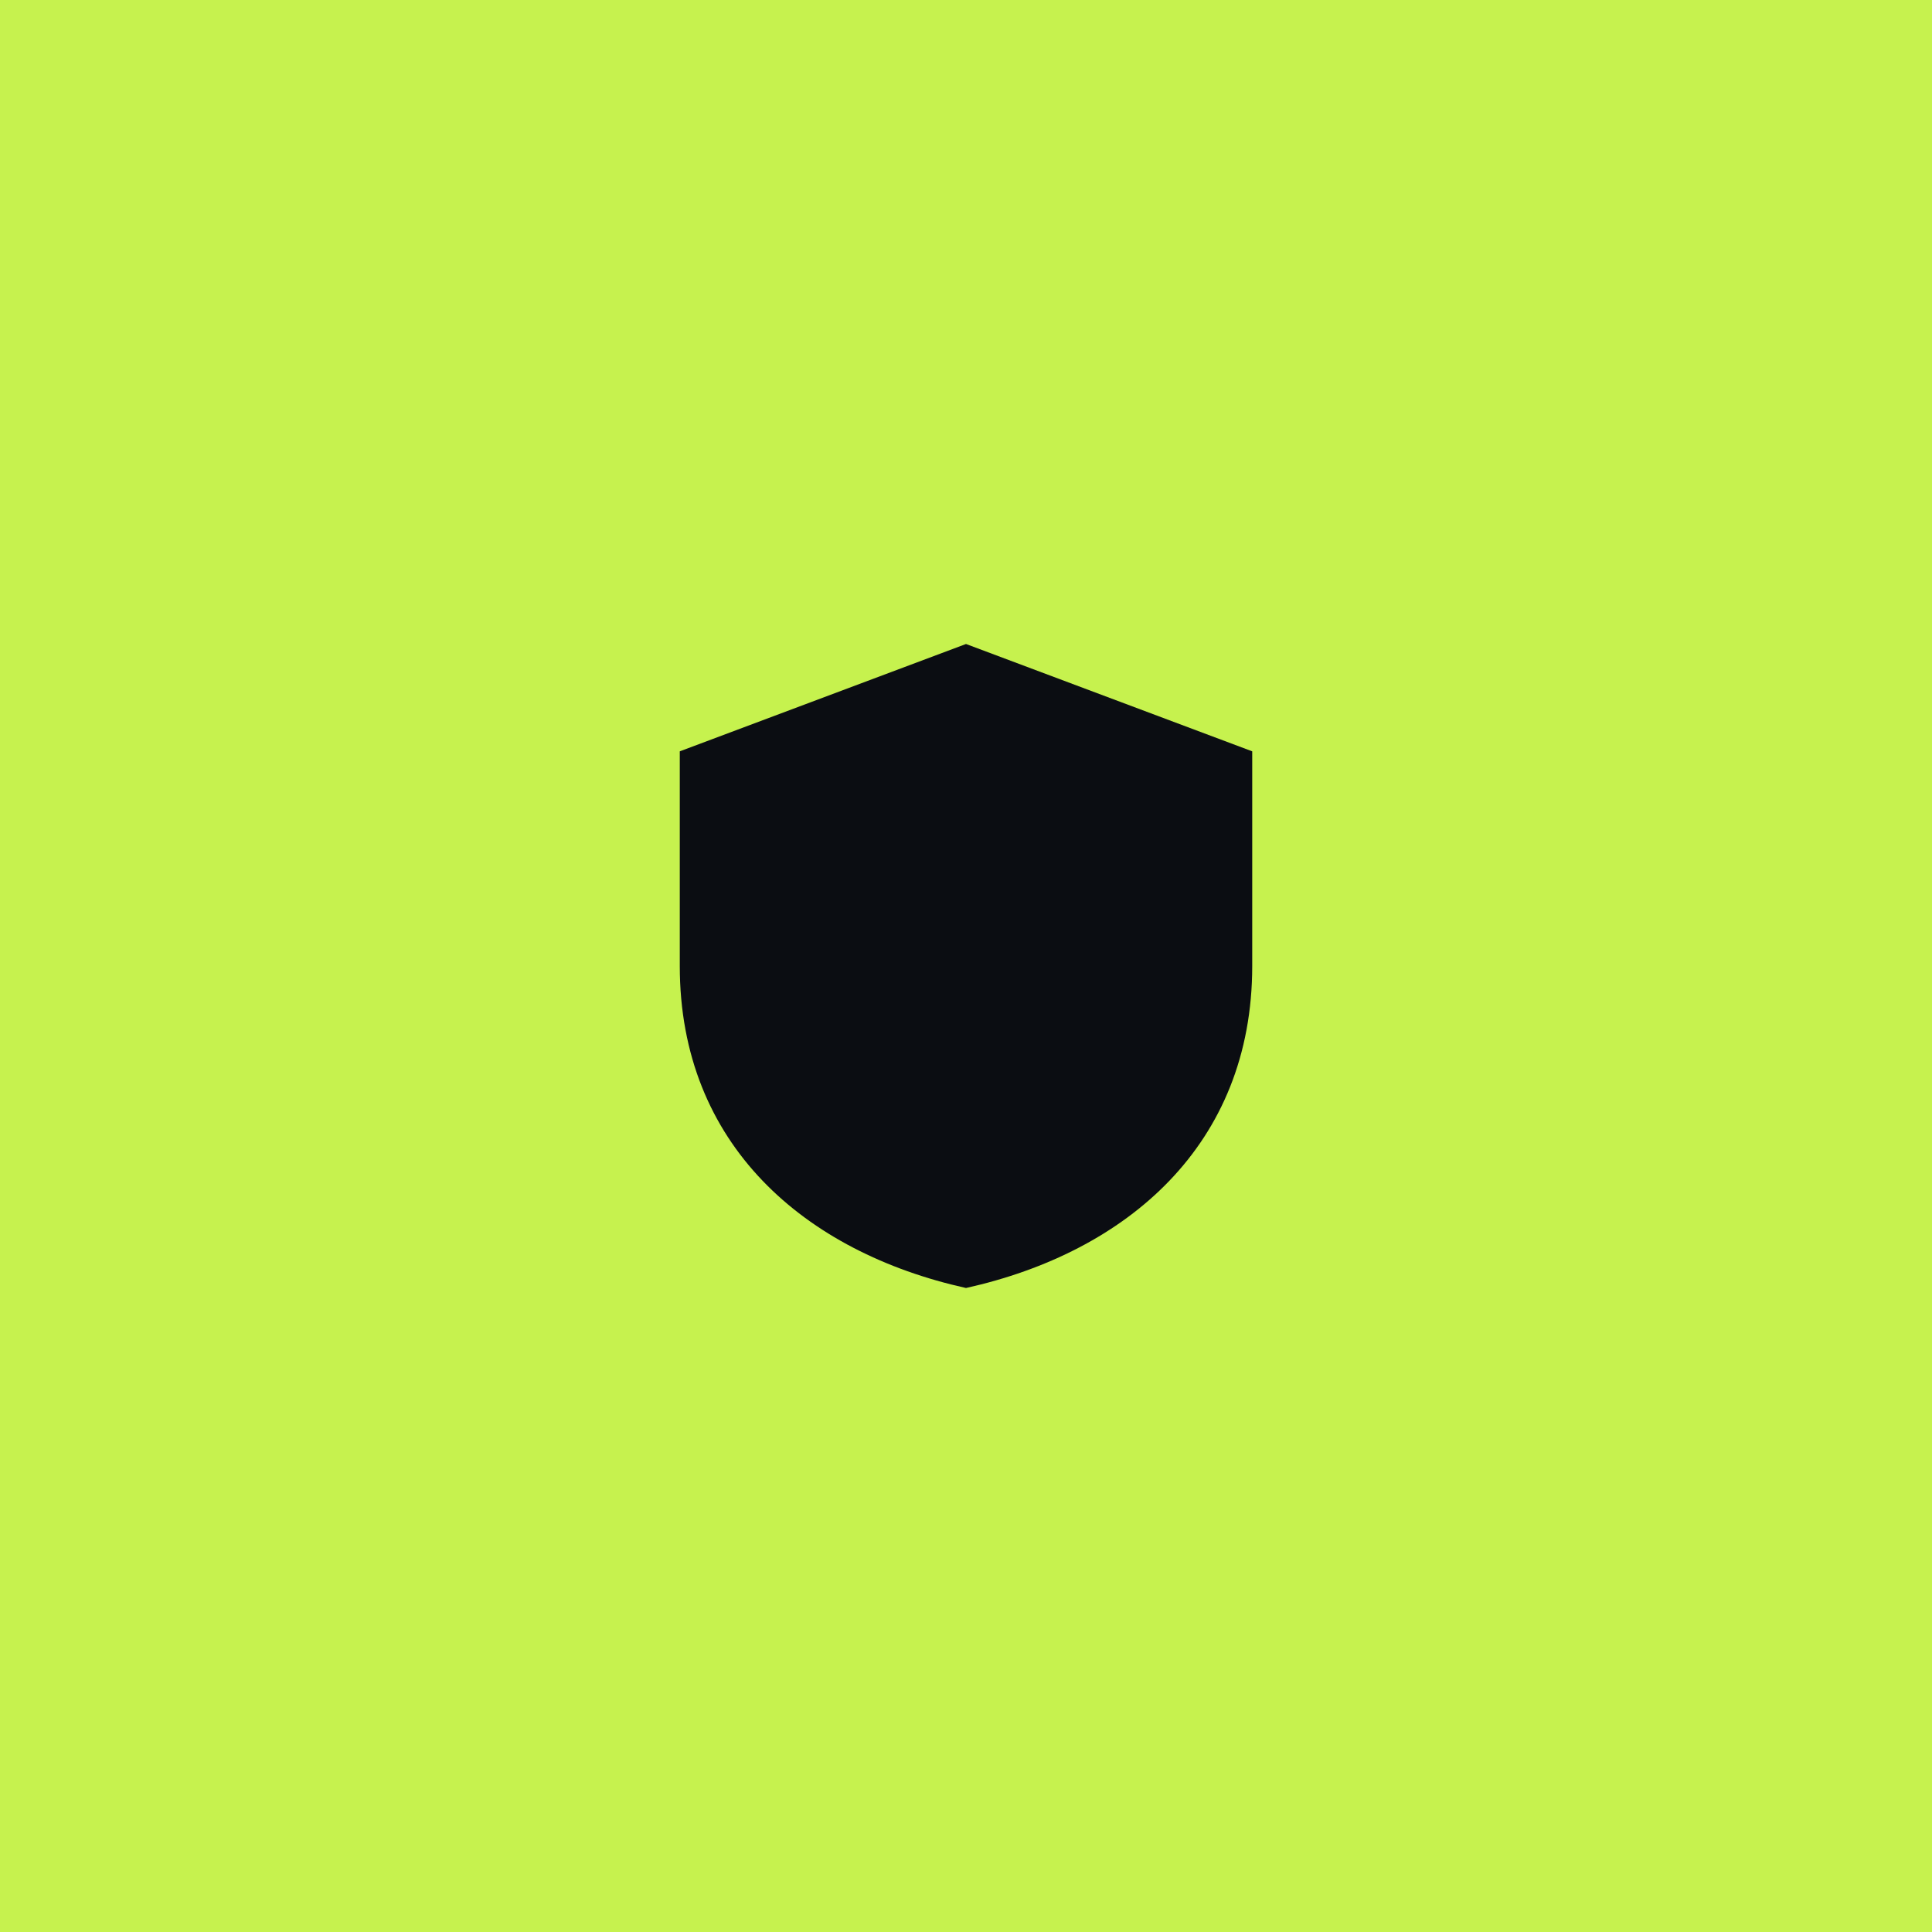
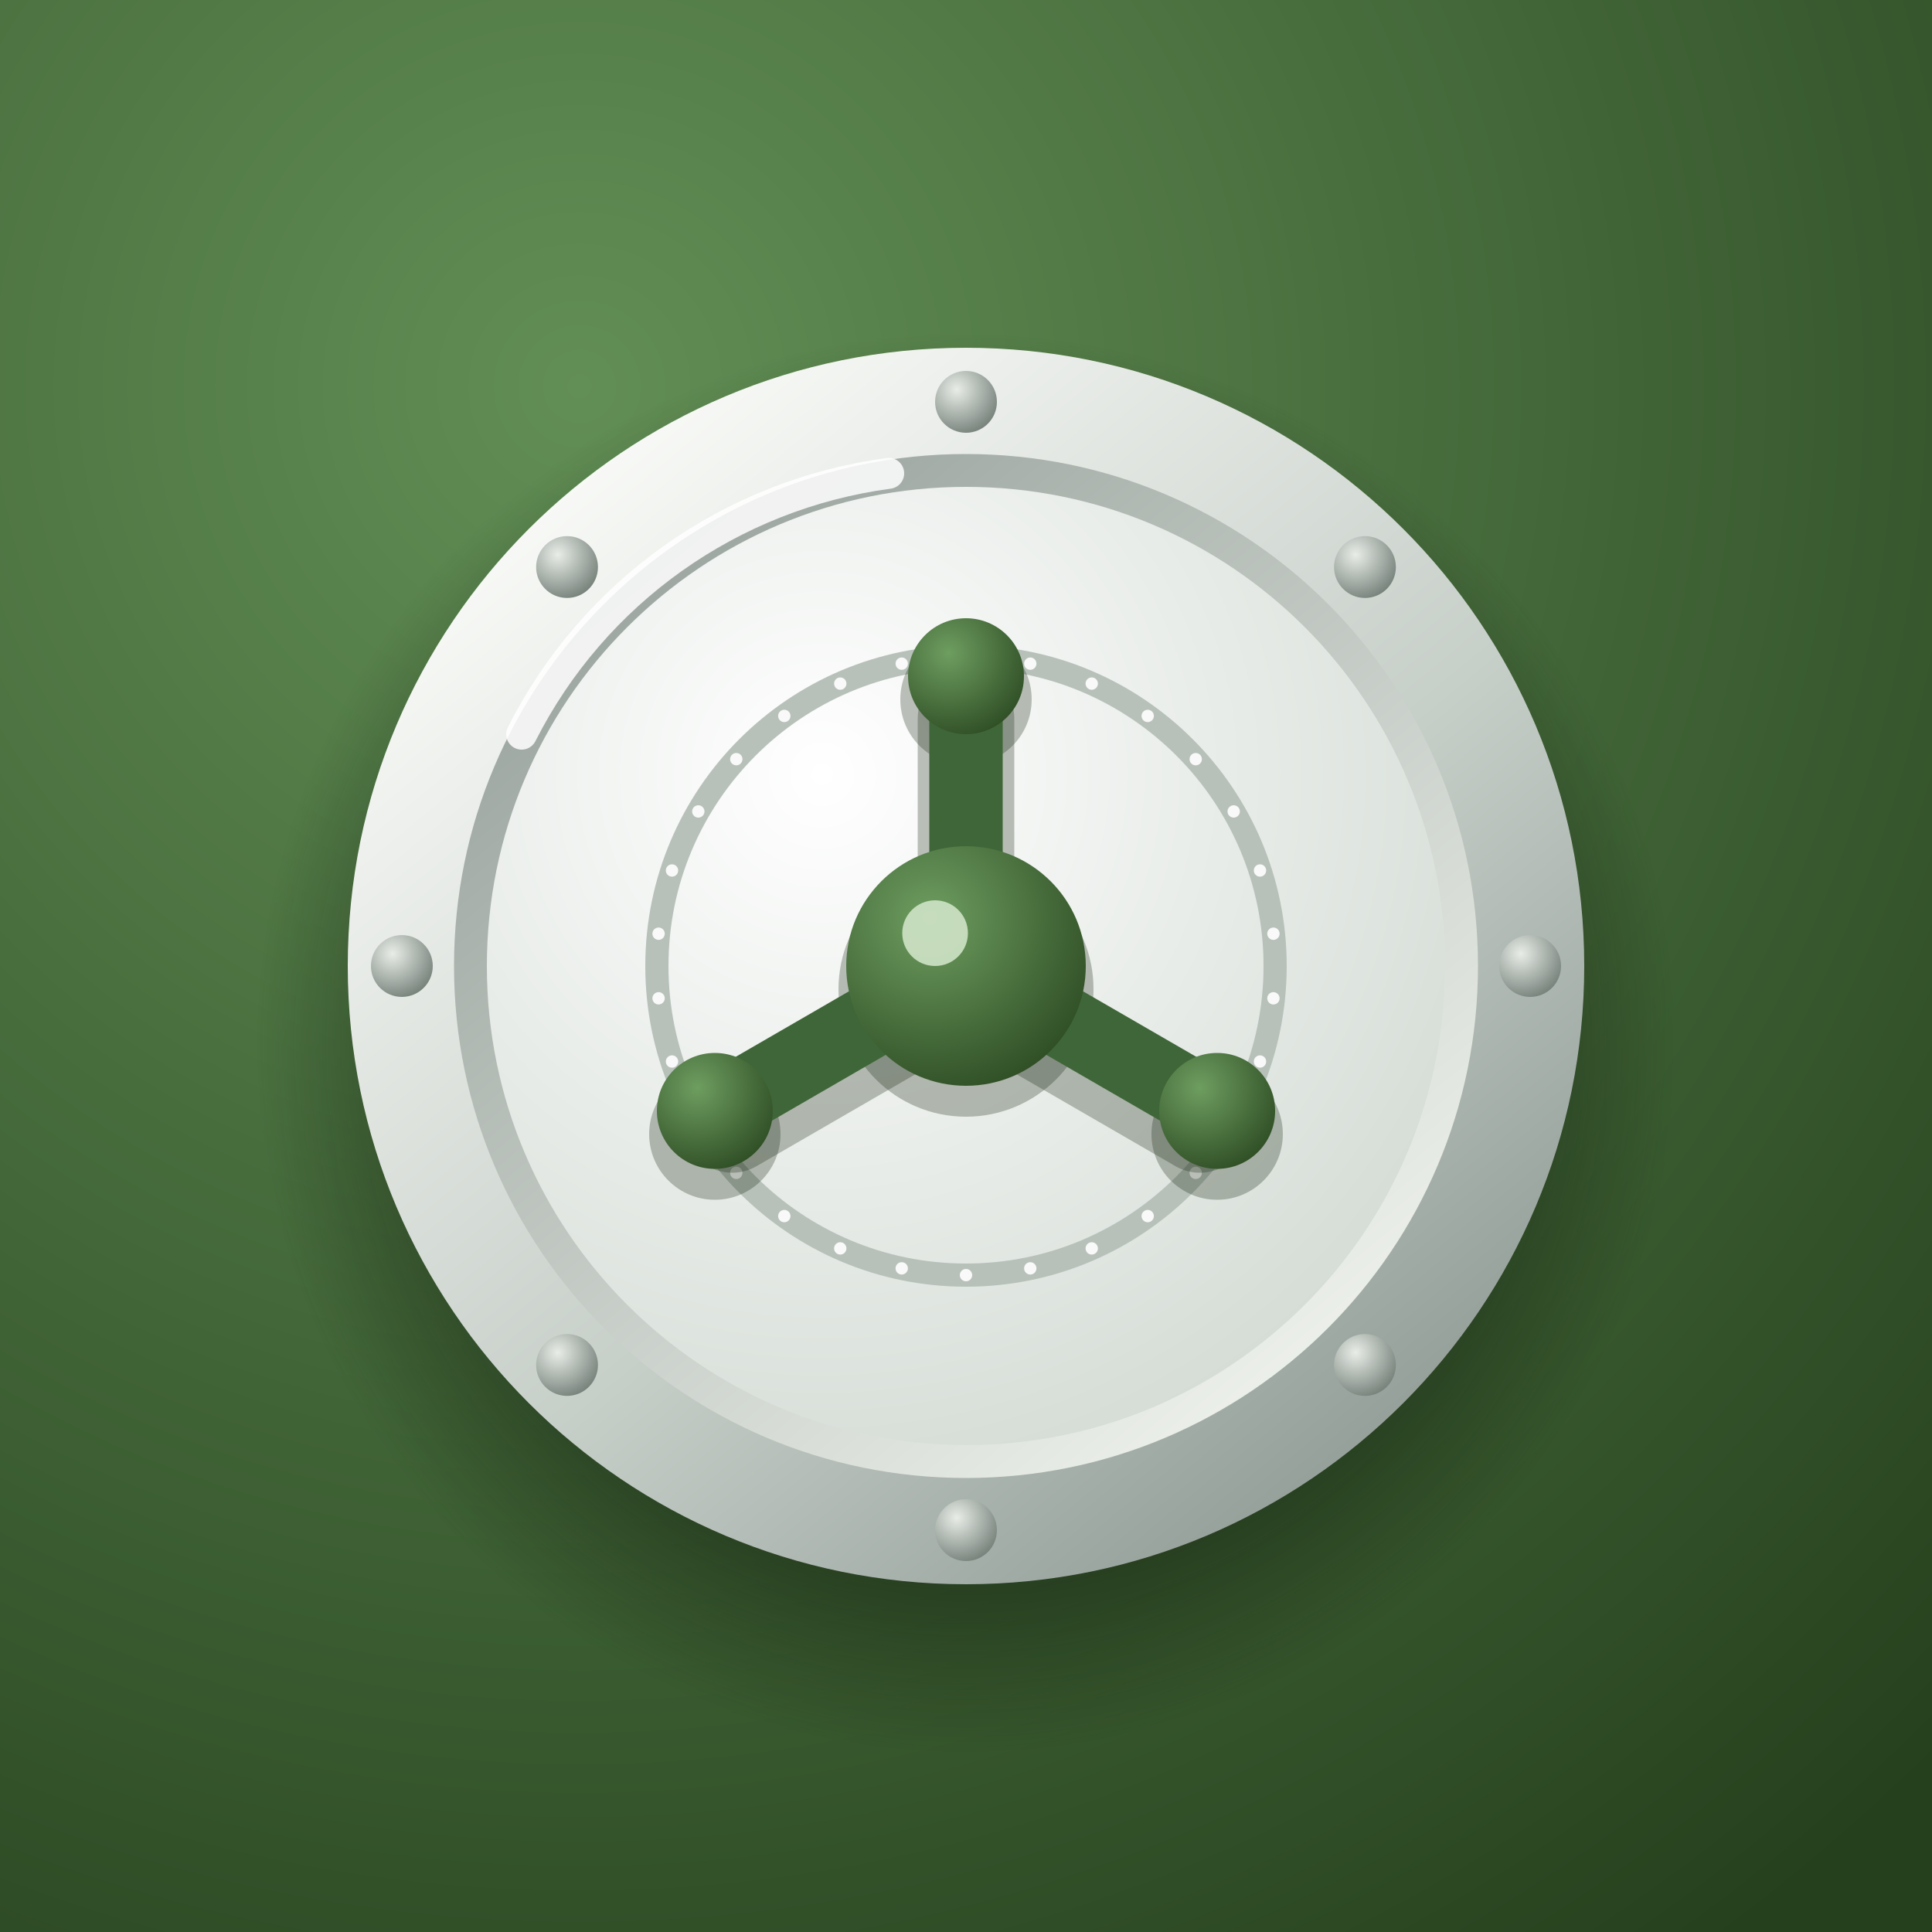
- <svg xmlns="http://www.w3.org/2000/svg" viewBox="0 0 108 108" role="img" aria-label="Vault">
-   <rect width="108" height="108" fill="#C6F24E" />
-   <path transform="translate(30 30) scale(2)" fill="#0B0D12" d="M12 3l8 3v6c0 5-3.5 8-8 9-4.5-1-8-4-8-9V6z" />
+ <svg xmlns="http://www.w3.org/2000/svg" width="512" height="512" viewBox="0 0 100 100">
+   <defs>
+     <radialGradient id="g0" gradientUnits="userSpaceOnUse" cx="30" cy="20" r="100">
+       <stop offset="0" stop-color="#628F55" stop-opacity="1.000" />
+       <stop offset="1" stop-color="#25401D" stop-opacity="1.000" />
+     </radialGradient>
+     <radialGradient id="g1" gradientUnits="userSpaceOnUse" cx="50" cy="54" r="36.8">
+       <stop offset="0" stop-color="#0E1A0B" stop-opacity="0.451" />
+       <stop offset="0.739" stop-color="#0E1A0B" stop-opacity="0.451" />
+       <stop offset="0.87" stop-color="#0E1A0B" stop-opacity="0.224" />
+       <stop offset="1" stop-color="#0E1A0B" stop-opacity="0.000" />
+     </radialGradient>
+     <linearGradient id="g2" gradientUnits="userSpaceOnUse" x1="27.6" y1="24.4" x2="72.4" y2="78.8">
+       <stop offset="0" stop-color="#FAFBF8" stop-opacity="1.000" />
+       <stop offset="0.55" stop-color="#C7CFC9" stop-opacity="1.000" />
+       <stop offset="1" stop-color="#8E9993" stop-opacity="1.000" />
+     </linearGradient>
+     <linearGradient id="g3" gradientUnits="userSpaceOnUse" x1="31.45" y1="28.8" x2="68.55" y2="73.85">
+       <stop offset="0" stop-color="#9AA49E" stop-opacity="1.000" />
+       <stop offset="1" stop-color="#F1F4EF" stop-opacity="1.000" />
+     </linearGradient>
+     <radialGradient id="g4" gradientUnits="userSpaceOnUse" cx="42.56" cy="40.08" r="39.68">
+       <stop offset="0" stop-color="#FFFFFF" stop-opacity="1.000" />
+       <stop offset="1" stop-color="#D3DBD4" stop-opacity="1.000" />
+     </radialGradient>
+     <radialGradient id="g5" gradientUnits="userSpaceOnUse" cx="49.52" cy="20.16" r="2.56">
+       <stop offset="0" stop-color="#E9EDE8" stop-opacity="1.000" />
+       <stop offset="1" stop-color="#6F7B74" stop-opacity="1.000" />
+     </radialGradient>
+     <radialGradient id="g6" gradientUnits="userSpaceOnUse" cx="70.17" cy="28.71" r="2.56">
+       <stop offset="0" stop-color="#E9EDE8" stop-opacity="1.000" />
+       <stop offset="1" stop-color="#6F7B74" stop-opacity="1.000" />
+     </radialGradient>
+     <radialGradient id="g7" gradientUnits="userSpaceOnUse" cx="78.72" cy="49.36" r="2.56">
+       <stop offset="0" stop-color="#E9EDE8" stop-opacity="1.000" />
+       <stop offset="1" stop-color="#6F7B74" stop-opacity="1.000" />
+     </radialGradient>
+     <radialGradient id="g8" gradientUnits="userSpaceOnUse" cx="70.17" cy="70.01" r="2.56">
+       <stop offset="0" stop-color="#E9EDE8" stop-opacity="1.000" />
+       <stop offset="1" stop-color="#6F7B74" stop-opacity="1.000" />
+     </radialGradient>
+     <radialGradient id="g9" gradientUnits="userSpaceOnUse" cx="49.52" cy="78.56" r="2.56">
+       <stop offset="0" stop-color="#E9EDE8" stop-opacity="1.000" />
+       <stop offset="1" stop-color="#6F7B74" stop-opacity="1.000" />
+     </radialGradient>
+     <radialGradient id="g10" gradientUnits="userSpaceOnUse" cx="28.87" cy="70.01" r="2.56">
+       <stop offset="0" stop-color="#E9EDE8" stop-opacity="1.000" />
+       <stop offset="1" stop-color="#6F7B74" stop-opacity="1.000" />
+     </radialGradient>
+     <radialGradient id="g11" gradientUnits="userSpaceOnUse" cx="20.32" cy="49.36" r="2.56">
+       <stop offset="0" stop-color="#E9EDE8" stop-opacity="1.000" />
+       <stop offset="1" stop-color="#6F7B74" stop-opacity="1.000" />
+     </radialGradient>
+     <radialGradient id="g12" gradientUnits="userSpaceOnUse" cx="28.87" cy="28.71" r="2.56">
+       <stop offset="0" stop-color="#E9EDE8" stop-opacity="1.000" />
+       <stop offset="1" stop-color="#6F7B74" stop-opacity="1.000" />
+     </radialGradient>
+     <radialGradient id="g18" gradientUnits="userSpaceOnUse" cx="49.1" cy="33.8" r="4.8">
+       <stop offset="0" stop-color="#6E9E60" stop-opacity="1.000" />
+       <stop offset="1" stop-color="#2C4A22" stop-opacity="1.000" />
+     </radialGradient>
+     <radialGradient id="g19" gradientUnits="userSpaceOnUse" cx="62.1" cy="56.3" r="4.8">
+       <stop offset="0" stop-color="#6E9E60" stop-opacity="1.000" />
+       <stop offset="1" stop-color="#2C4A22" stop-opacity="1.000" />
+     </radialGradient>
+     <radialGradient id="g20" gradientUnits="userSpaceOnUse" cx="36.1" cy="56.3" r="4.8">
+       <stop offset="0" stop-color="#6E9E60" stop-opacity="1.000" />
+       <stop offset="1" stop-color="#2C4A22" stop-opacity="1.000" />
+     </radialGradient>
+     <radialGradient id="g21" gradientUnits="userSpaceOnUse" cx="48.14" cy="47.52" r="9.92">
+       <stop offset="0" stop-color="#6E9E60" stop-opacity="1.000" />
+       <stop offset="1" stop-color="#2C4A22" stop-opacity="1.000" />
+     </radialGradient>
+   </defs>
+   <path d="M-25,-25H125V125H-25Z" fill="url(#g0)" />
+   <path d="M13.2,54a36.8,36.8 0 1,0 73.6,0a36.8,36.8 0 1,0 -73.6,0Z" fill="url(#g1)" />
+   <path d="M18,50a32,32 0 1,0 64,0a32,32 0 1,0 -64,0Z" fill="url(#g2)" />
+   <path d="M23.5,50a26.5,26.5 0 1,0 53,0a26.5,26.5 0 1,0 -53,0Z" fill="url(#g3)" />
+   <path d="M25.2,50a24.8,24.8 0 1,0 49.6,0a24.8,24.8 0 1,0 -49.6,0Z" fill="url(#g4)" />
+   <path d="M48.4,20.8a1.6,1.6 0 1,0 3.2,0a1.6,1.6 0 1,0 -3.2,0Z" fill="url(#g5)" />
+   <path d="M69.05,29.35a1.6,1.6 0 1,0 3.2,0a1.6,1.6 0 1,0 -3.2,0Z" fill="url(#g6)" />
+   <path d="M77.6,50a1.6,1.6 0 1,0 3.2,0a1.6,1.6 0 1,0 -3.2,0Z" fill="url(#g7)" />
+   <path d="M69.05,70.65a1.6,1.6 0 1,0 3.2,0a1.6,1.6 0 1,0 -3.2,0Z" fill="url(#g8)" />
+   <path d="M48.4,79.2a1.6,1.6 0 1,0 3.2,0a1.6,1.6 0 1,0 -3.2,0Z" fill="url(#g9)" />
+   <path d="M27.75,70.65a1.6,1.6 0 1,0 3.2,0a1.6,1.6 0 1,0 -3.2,0Z" fill="url(#g10)" />
+   <path d="M19.2,50a1.6,1.6 0 1,0 3.2,0a1.6,1.6 0 1,0 -3.2,0Z" fill="url(#g11)" />
+   <path d="M27.75,29.35a1.6,1.6 0 1,0 3.2,0a1.6,1.6 0 1,0 -3.2,0Z" fill="url(#g12)" />
+   <path d="M34,50a16,16 0 1,0 32,0a16,16 0 1,0 -32,0Z" fill="none" stroke="#B7C1BA" stroke-width="1.2" />
+   <path d="M49.68,34a0.32,0.32 0 1,0 0.64,0a0.32,0.32 0 1,0 -0.64,0ZM53.007,34.35a0.32,0.32 0 1,0 0.64,0a0.32,0.32 0 1,0 -0.64,0ZM56.188,35.383a0.32,0.32 0 1,0 0.64,0a0.32,0.32 0 1,0 -0.64,0ZM59.085,37.056a0.32,0.32 0 1,0 0.64,0a0.32,0.32 0 1,0 -0.64,0ZM61.57,39.294a0.32,0.32 0 1,0 0.64,0a0.32,0.32 0 1,0 -0.64,0ZM63.536,42a0.32,0.32 0 1,0 0.64,0a0.32,0.32 0 1,0 -0.64,0ZM64.897,45.056a0.32,0.32 0 1,0 0.64,0a0.32,0.32 0 1,0 -0.64,0ZM65.592,48.328a0.32,0.32 0 1,0 0.64,0a0.32,0.32 0 1,0 -0.64,0ZM65.592,51.672a0.32,0.32 0 1,0 0.64,0a0.32,0.32 0 1,0 -0.64,0ZM64.897,54.944a0.32,0.32 0 1,0 0.64,0a0.32,0.32 0 1,0 -0.64,0ZM63.536,58a0.32,0.32 0 1,0 0.64,0a0.32,0.32 0 1,0 -0.64,0ZM61.57,60.706a0.32,0.32 0 1,0 0.64,0a0.32,0.32 0 1,0 -0.64,0ZM59.085,62.944a0.32,0.32 0 1,0 0.64,0a0.32,0.32 0 1,0 -0.64,0ZM56.188,64.617a0.32,0.32 0 1,0 0.64,0a0.32,0.32 0 1,0 -0.64,0ZM53.007,65.65a0.32,0.32 0 1,0 0.64,0a0.32,0.32 0 1,0 -0.64,0ZM49.68,66a0.32,0.32 0 1,0 0.64,0a0.32,0.32 0 1,0 -0.64,0ZM46.353,65.65a0.32,0.32 0 1,0 0.64,0a0.32,0.32 0 1,0 -0.64,0ZM43.172,64.617a0.32,0.32 0 1,0 0.64,0a0.32,0.32 0 1,0 -0.64,0ZM40.275,62.944a0.32,0.32 0 1,0 0.64,0a0.32,0.32 0 1,0 -0.64,0ZM37.79,60.706a0.32,0.32 0 1,0 0.64,0a0.32,0.32 0 1,0 -0.64,0ZM35.824,58a0.32,0.32 0 1,0 0.64,0a0.32,0.32 0 1,0 -0.64,0ZM34.463,54.944a0.32,0.32 0 1,0 0.64,0a0.32,0.32 0 1,0 -0.64,0ZM33.768,51.672a0.32,0.32 0 1,0 0.64,0a0.32,0.32 0 1,0 -0.64,0ZM33.768,48.328a0.32,0.32 0 1,0 0.64,0a0.32,0.32 0 1,0 -0.64,0ZM34.463,45.056a0.32,0.32 0 1,0 0.64,0a0.32,0.32 0 1,0 -0.64,0ZM35.824,42a0.32,0.32 0 1,0 0.64,0a0.32,0.32 0 1,0 -0.64,0ZM37.79,39.294a0.32,0.32 0 1,0 0.64,0a0.32,0.32 0 1,0 -0.64,0ZM40.275,37.056a0.32,0.32 0 1,0 0.64,0a0.32,0.32 0 1,0 -0.64,0ZM43.172,35.383a0.32,0.32 0 1,0 0.64,0a0.32,0.32 0 1,0 -0.64,0ZM46.353,34.35a0.32,0.32 0 1,0 0.64,0a0.32,0.32 0 1,0 -0.64,0Z" fill="#FFFFFF" opacity="0.9" />
+   <path d="M50,51.2L50,37.2M50,51.2L62.1,58.2M50,51.2L37.9,58.2" fill="none" stroke="#14240F" stroke-width="5" stroke-linecap="round" stroke-linejoin="round" opacity="0.28" />
+   <path d="M46.6,36.2a3.4,3.4 0 1,0 6.8,0a3.4,3.4 0 1,0 -6.8,0ZM59.6,58.7a3.4,3.4 0 1,0 6.8,0a3.4,3.4 0 1,0 -6.8,0ZM33.6,58.7a3.4,3.4 0 1,0 6.8,0a3.4,3.4 0 1,0 -6.8,0ZM43.4,51.2a6.6,6.6 0 1,0 13.2,0a6.6,6.6 0 1,0 -13.2,0Z" fill="#14240F" opacity="0.28" />
+   <path d="M50,50L50,36M50,50L62.1,57M50,50L37.9,57" fill="none" stroke="#3F6638" stroke-width="3.8" stroke-linecap="round" stroke-linejoin="round" />
+   <path d="M47,35a3,3 0 1,0 6,0a3,3 0 1,0 -6,0Z" fill="url(#g18)" />
+   <path d="M60,57.5a3,3 0 1,0 6,0a3,3 0 1,0 -6,0Z" fill="url(#g19)" />
+   <path d="M34,57.5a3,3 0 1,0 6,0a3,3 0 1,0 -6,0Z" fill="url(#g20)" />
+   <path d="M43.8,50a6.2,6.2 0 1,0 12.4,0a6.2,6.2 0 1,0 -12.4,0Z" fill="url(#g21)" />
+   <path d="M46.7,48.3a1.7,1.7 0 1,0 3.4,0a1.7,1.7 0 1,0 -3.4,0Z" fill="#CFE3C6" opacity="0.9" />
+   <path d="M27,38A25,25 0 0,1 46,24.5" fill="none" stroke="#FFFFFF" stroke-width="1.6" stroke-linecap="round" stroke-linejoin="round" opacity="0.85" />
</svg>
